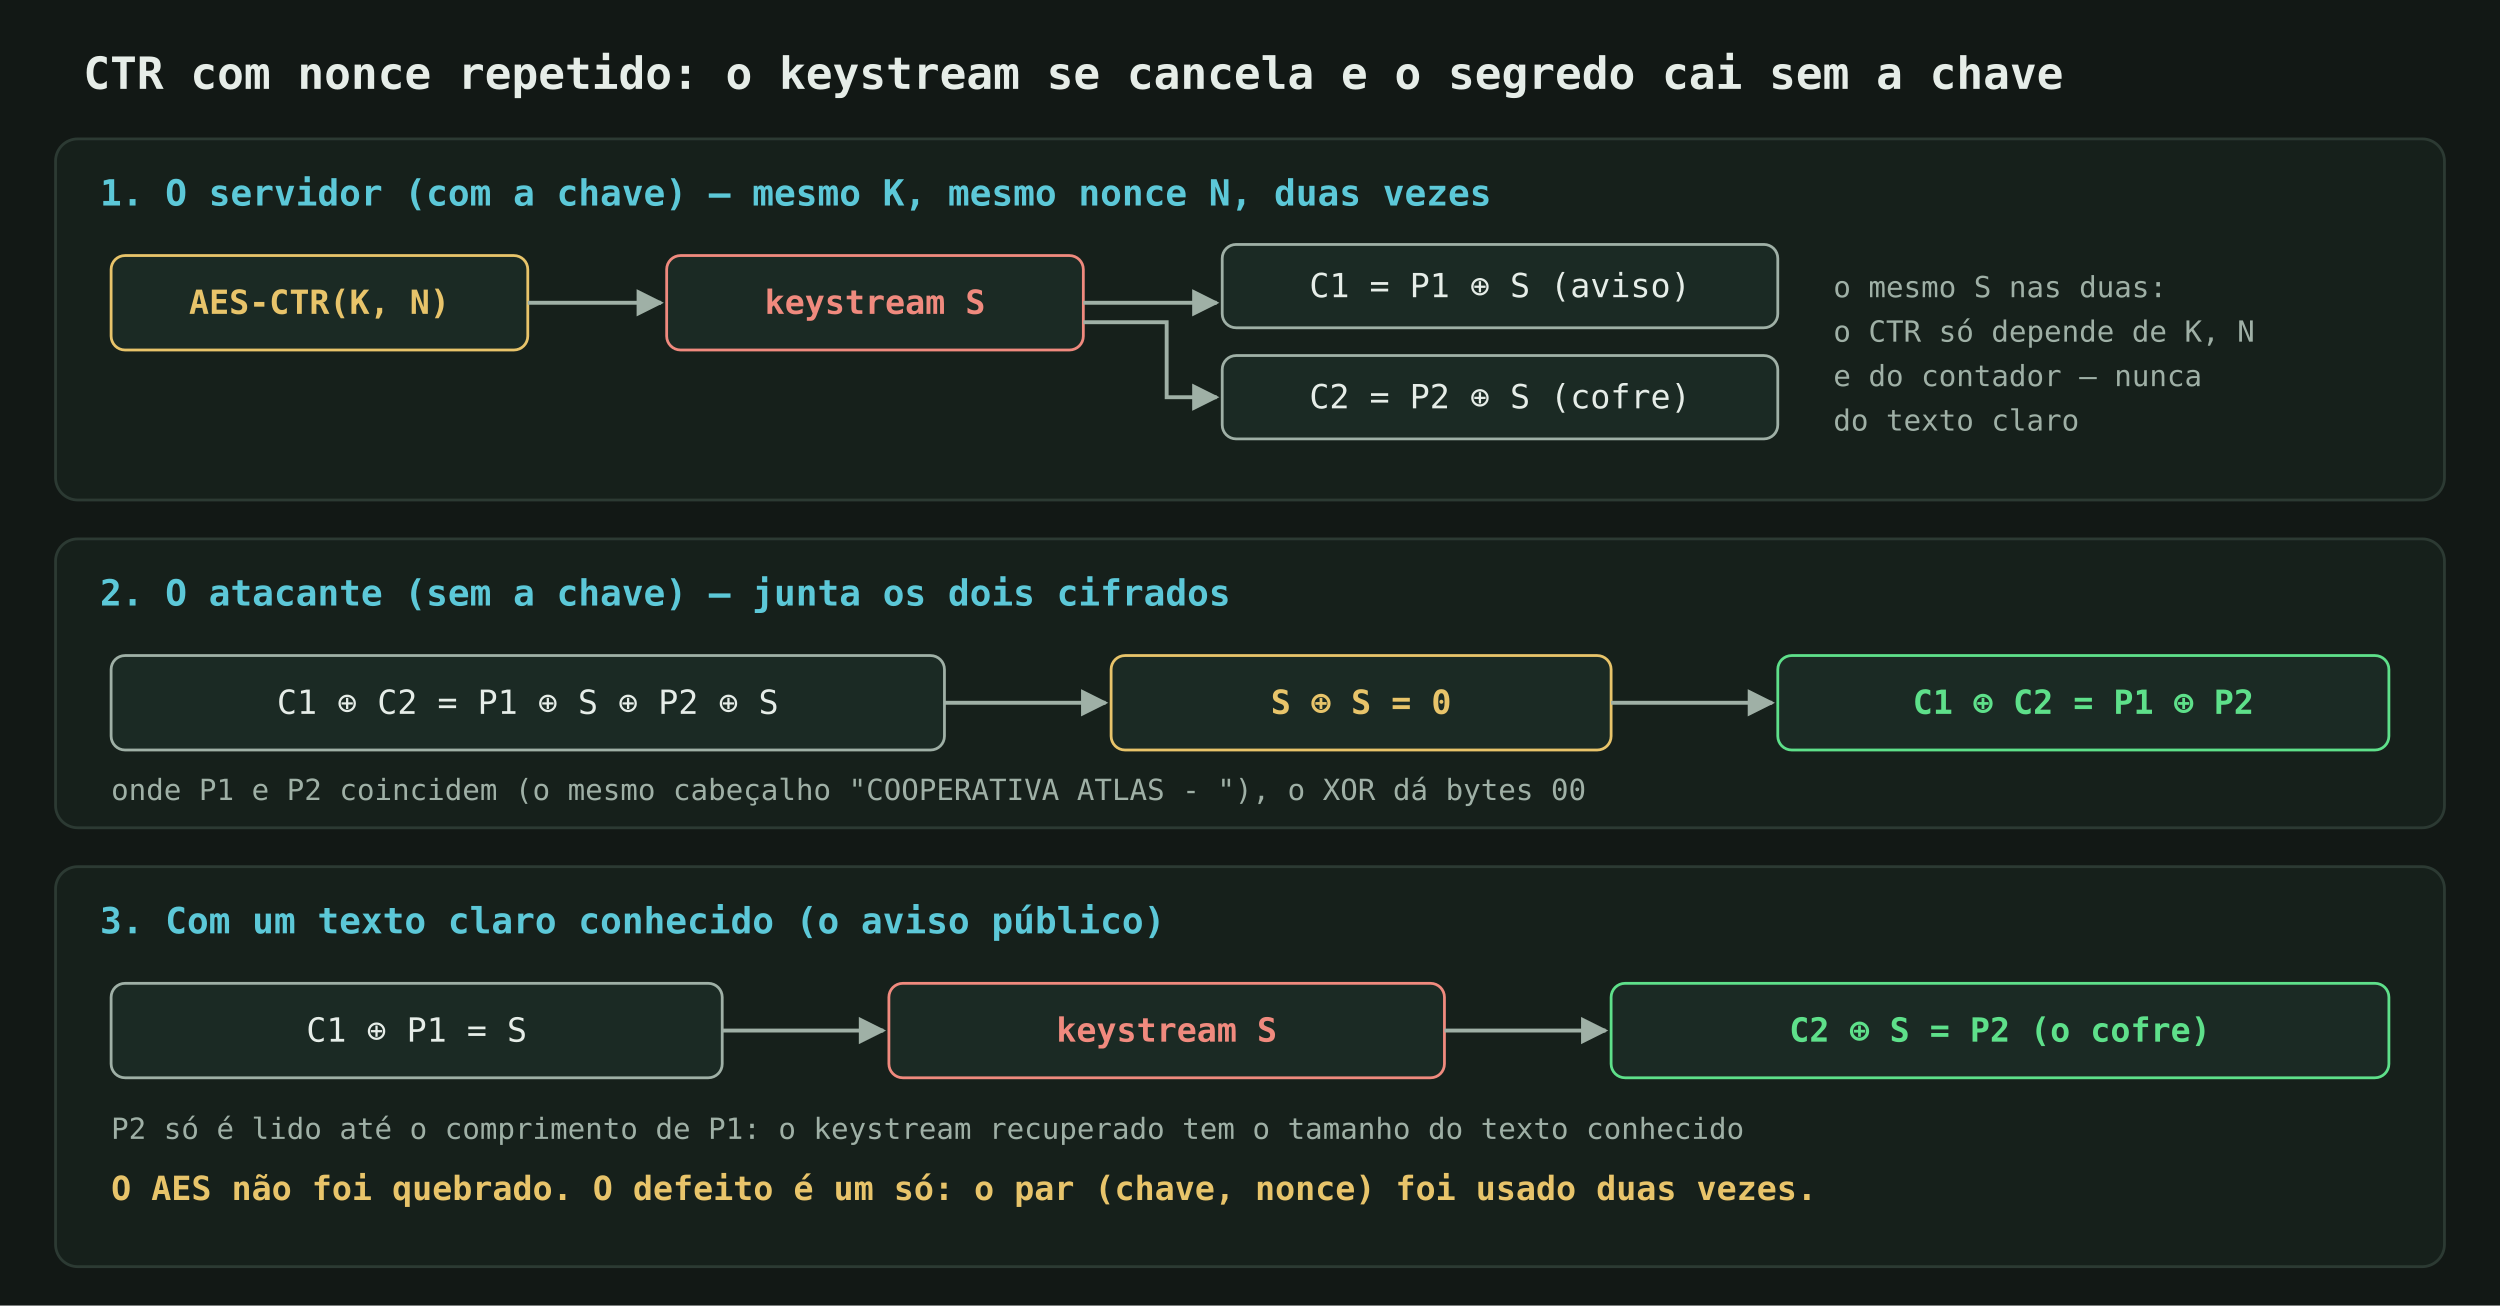
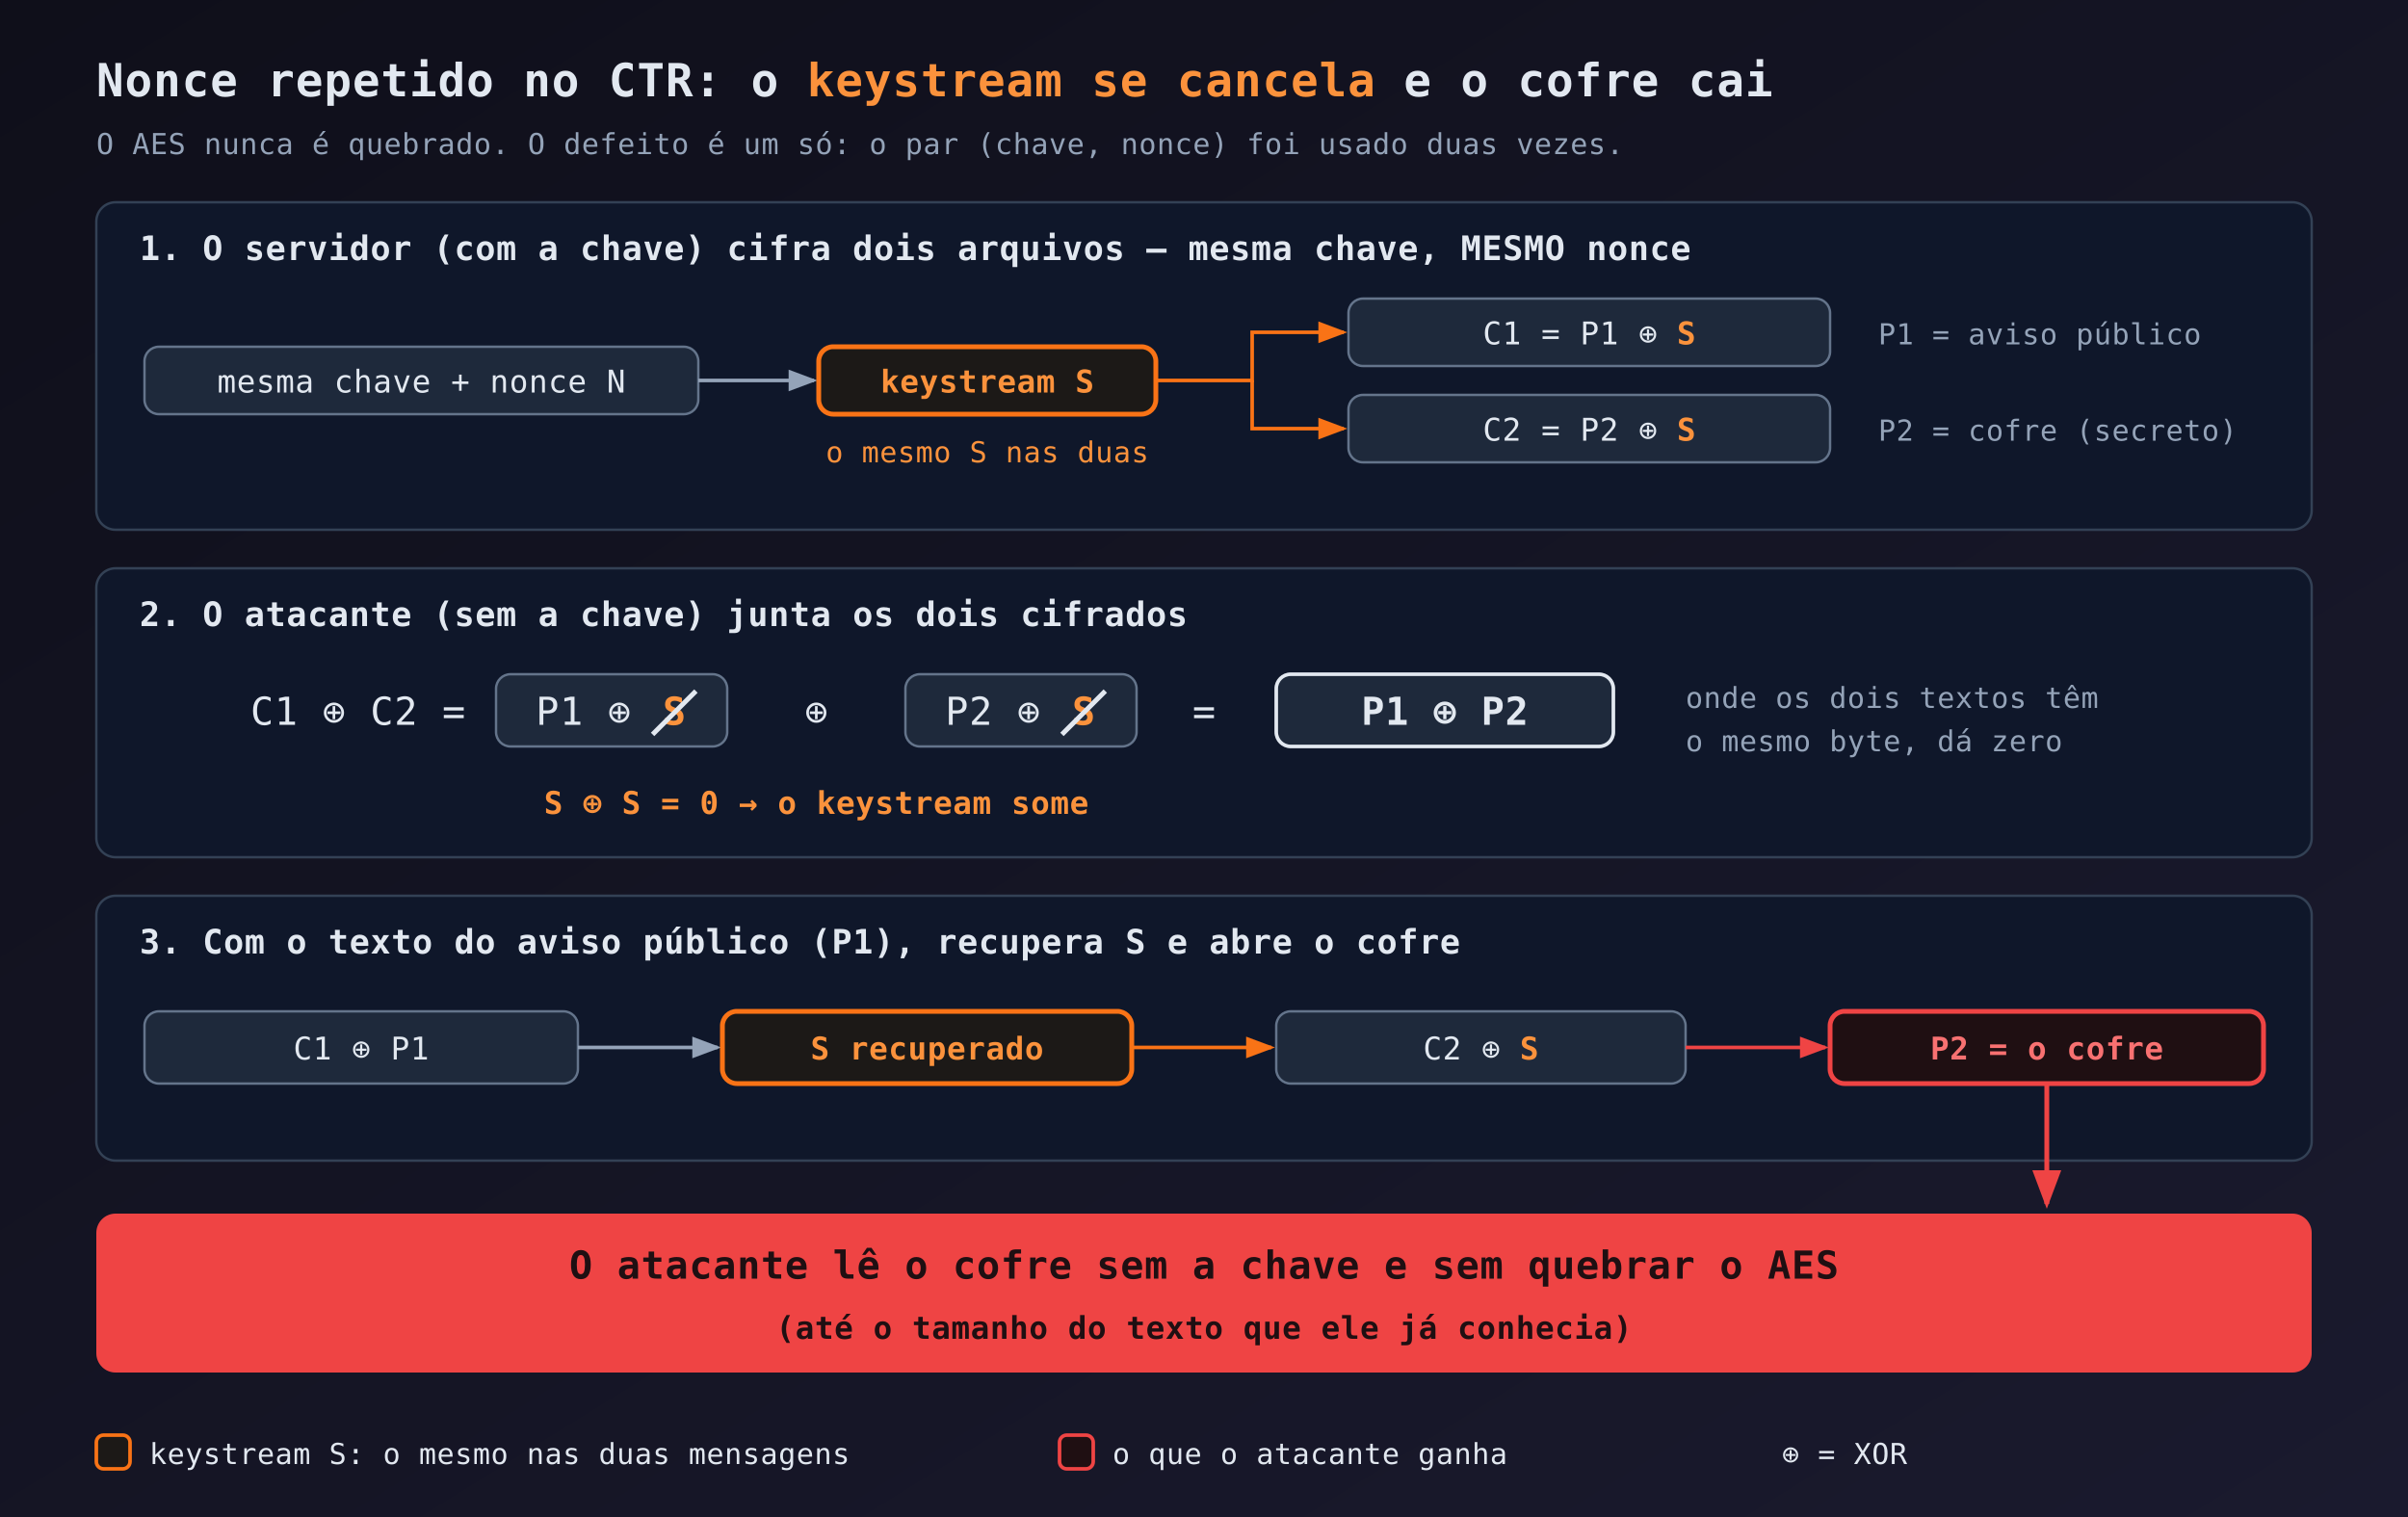
- <svg xmlns="http://www.w3.org/2000/svg" viewBox="0 0 900 470" role="img" aria-labelledby="t d">
+ <svg xmlns="http://www.w3.org/2000/svg" viewBox="0 0 1000 630" width="1000" height="630" role="img" aria-labelledby="t d">
  <style>
-     text { font-family: ui-monospace, "DejaVu Sans Mono", Menlo, Consolas, monospace; fill: #e6ede8; }
-     .t { font-size: 16px; font-weight: 700; }
-     .h { font-size: 13px; font-weight: 700; fill: #5cc8d8; }
-     .c { font-size: 12px; text-anchor: middle; }
-     .s { font-size: 10.5px; fill: #9fb0a6; }
-     .ok { font-size: 12px; font-weight: 700; fill: #5ee08a; }
-     .no { font-size: 12px; font-weight: 700; fill: #f08a7e; }
-     .mid { font-size: 12px; font-weight: 700; fill: #e8c46a; }
-     .okc { font-size: 12px; font-weight: 700; fill: #5ee08a; text-anchor: middle; }
-     .noc { font-size: 12px; font-weight: 700; fill: #f08a7e; text-anchor: middle; }
-     .midc { font-size: 12px; font-weight: 700; fill: #e8c46a; text-anchor: middle; }
-     .ln { stroke: #9fb0a6; stroke-width: 1.4; fill: none; marker-end: url(#a); }
+     text { font-family: 'SF Mono', 'Fira Code', 'Cascadia Code', 'DejaVu Sans Mono', 'Courier New', monospace; fill: #e2e8f0; letter-spacing: 0.02em; }
+     .title { font-size: 19px; font-weight: 700; }
+     .h { font-size: 14px; font-weight: 700; }
+     .b { font-size: 13px; }
+     .c { font-size: 13px; text-anchor: middle; }
+     .f { font-size: 16px; }
+     .s { font-size: 12px; fill: #94a3b8; }
+     .org { fill: #fb923c; }
+     .bold { font-weight: 700; }
+     .red { fill: #f87171; }
+     .ink1f0f12 { fill: #1f0f12; }
  </style>
  <defs>
-     <marker id="a" viewBox="0 0 10 10" refX="9" refY="5" markerWidth="7" markerHeight="7" orient="auto-start-reverse">
-       <path d="M0,0 L10,5 L0,10 z" fill="#9fb0a6" />
+     <linearGradient id="bg-grad" x1="0%" y1="0%" x2="100%" y2="100%">
+       <stop offset="0%" stop-color="#0f0f1a" />
+       <stop offset="100%" stop-color="#1a1a2e" />
+     </linearGradient>
+     <marker id="arrow-gray" markerWidth="8" markerHeight="6" refX="7" refY="3" orient="auto">
+       <polygon points="0 0, 8 3, 0 6" fill="#94a3b8" />
+     </marker>
+     <marker id="arrow-orange" markerWidth="8" markerHeight="6" refX="7" refY="3" orient="auto">
+       <polygon points="0 0, 8 3, 0 6" fill="#f97316" />
+     </marker>
+     <marker id="arrow-red" markerWidth="8" markerHeight="6" refX="7" refY="3" orient="auto">
+       <polygon points="0 0, 8 3, 0 6" fill="#ef4444" />
    </marker>
  </defs>
-   <rect width="900" height="470" fill="#121815" />
-   <text class="t" x="30" y="32">CTR com nonce repetido: o keystream se cancela e o segredo cai sem a chave</text>
-   <rect x="20" y="50" width="860" height="130" rx="8" fill="#16201b" stroke="#2c3a33" />
-   <text class="h" x="36" y="74">1. O servidor (com a chave) — mesmo K, mesmo nonce N, duas vezes</text>
-   <rect x="40" y="92" width="150" height="34" rx="5" fill="#1b2a24" stroke="#e8c46a" />
-   <text class="midc" x="115" y="113">AES-CTR(K, N)</text>
-   <path class="ln" d="M190,109 L238,109" />
-   <rect x="240" y="92" width="150" height="34" rx="5" fill="#1b2a24" stroke="#f08a7e" />
-   <text class="noc" x="315" y="113">keystream S</text>
-   <path class="ln" d="M390,109 L438,109" />
-   <rect x="440" y="88" width="200" height="30" rx="5" fill="#1b2a24" stroke="#9fb0a6" />
-   <text class="c" x="540" y="107">C1 = P1 ⊕ S  (aviso)</text>
-   <rect x="440" y="128" width="200" height="30" rx="5" fill="#1b2a24" stroke="#9fb0a6" />
-   <text class="c" x="540" y="147">C2 = P2 ⊕ S  (cofre)</text>
-   <path class="ln" d="M390,116 L420,116 L420,143 L438,143" />
-   <text class="s" x="660" y="107">o mesmo S nas duas:</text>
-   <text class="s" x="660" y="123">o CTR só depende de K, N</text>
-   <text class="s" x="660" y="139">e do contador — nunca</text>
-   <text class="s" x="660" y="155">do texto claro</text>
-   <rect x="20" y="194" width="860" height="104" rx="8" fill="#16201b" stroke="#2c3a33" />
-   <text class="h" x="36" y="218">2. O atacante (sem a chave) — junta os dois cifrados</text>
-   <rect x="40" y="236" width="300" height="34" rx="5" fill="#1b2a24" stroke="#9fb0a6" />
-   <text class="c" x="190" y="257">C1 ⊕ C2 = P1 ⊕ S ⊕ P2 ⊕ S</text>
-   <path class="ln" d="M340,253 L398,253" />
-   <rect x="400" y="236" width="180" height="34" rx="5" fill="#1b2a24" stroke="#e8c46a" />
-   <text class="midc" x="490" y="257">S ⊕ S = 0</text>
-   <path class="ln" d="M580,253 L638,253" />
-   <rect x="640" y="236" width="220" height="34" rx="5" fill="#1b2a24" stroke="#5ee08a" />
-   <text class="okc" x="750" y="257">C1 ⊕ C2 = P1 ⊕ P2</text>
-   <text class="s" x="40" y="288">onde P1 e P2 coincidem (o mesmo cabeçalho "COOPERATIVA ATLAS - "), o XOR dá bytes 00</text>
-   <rect x="20" y="312" width="860" height="144" rx="8" fill="#16201b" stroke="#2c3a33" />
-   <text class="h" x="36" y="336">3. Com um texto claro conhecido (o aviso público)</text>
-   <rect x="40" y="354" width="220" height="34" rx="5" fill="#1b2a24" stroke="#9fb0a6" />
-   <text class="c" x="150" y="375">C1 ⊕ P1 = S</text>
-   <path class="ln" d="M260,371 L318,371" />
-   <rect x="320" y="354" width="200" height="34" rx="5" fill="#1b2a24" stroke="#f08a7e" />
-   <text class="noc" x="420" y="375">keystream S</text>
-   <path class="ln" d="M520,371 L578,371" />
-   <rect x="580" y="354" width="280" height="34" rx="5" fill="#1b2a24" stroke="#5ee08a" />
-   <text class="okc" x="720" y="375">C2 ⊕ S = P2  (o cofre)</text>
-   <text class="s" x="40" y="410">P2 só é lido até o comprimento de P1: o keystream recuperado tem o tamanho do texto conhecido</text>
-   <text class="mid" x="40" y="432">O AES não foi quebrado. O defeito é um só: o par (chave, nonce) foi usado duas vezes.</text>
+   <rect width="1000" height="630" fill="url(#bg-grad)" />
+   <text class="title" x="40" y="40">Nonce repetido no CTR: o <tspan class="org">keystream se cancela</tspan> e o cofre cai</text>
+   <text class="s" x="40" y="64">O AES nunca é quebrado. O defeito é um só: o par (chave, nonce) foi usado duas vezes.</text>
+   <rect data-graph-role="container" x="40" y="84" width="920" height="136" rx="8" fill="#0f172a" stroke="#334155" />
+   <text class="h" x="58" y="108">1. O servidor (com a chave) cifra dois arquivos — mesma chave, MESMO nonce</text>
+   <rect x="60" y="144" width="230" height="28" rx="6" fill="#1e293b" stroke="#64748b" />
+   <text class="c" x="175" y="163">mesma chave + nonce N</text>
+   <path d="M290,158 H338" stroke="#94a3b8" stroke-width="1.5" fill="none" marker-end="url(#arrow-gray)" />
+   <rect x="340" y="144" width="140" height="28" rx="6" fill="#1c1917" stroke="#f97316" stroke-width="2" />
+   <text class="c org" x="410" y="163" font-weight="700">keystream S</text>
+   <text class="s org" x="410" y="192" text-anchor="middle">o mesmo S nas duas</text>
+   <path d="M480,158 H520 V138 H558" stroke="#f97316" stroke-width="1.5" fill="none" marker-end="url(#arrow-orange)" />
+   <path d="M520,158 V178 H558" stroke="#f97316" stroke-width="1.5" fill="none" marker-end="url(#arrow-orange)" />
+   <rect x="560" y="124" width="200" height="28" rx="6" fill="#1e293b" stroke="#64748b" />
+   <text class="c" x="660" y="143">C1 = P1 ⊕ <tspan class="org bold">S</tspan>
+   </text>
+   <rect x="560" y="164" width="200" height="28" rx="6" fill="#1e293b" stroke="#64748b" />
+   <text class="c" x="660" y="183">C2 = P2 ⊕ <tspan class="org bold">S</tspan>
+   </text>
+   <text class="s" x="780" y="143">P1 = aviso público</text>
+   <text class="s" x="780" y="183">P2 = cofre (secreto)</text>
+   <rect data-graph-role="container" x="40" y="236" width="920" height="120" rx="8" fill="#0f172a" stroke="#334155" />
+   <text class="h" x="58" y="260">2. O atacante (sem a chave) junta os dois cifrados</text>
+   <text class="f" x="104" y="301">C1 ⊕ C2 =</text>
+   <rect x="206" y="280" width="96" height="30" rx="6" fill="#1e293b" stroke="#64748b" />
+   <text class="f" x="262" y="301" text-anchor="end">P1 ⊕</text>
+   <text class="f org" x="280" y="301" text-anchor="middle" font-weight="700">S</text>
+   <path d="M271,305 L289,287" stroke="#e2e8f0" stroke-width="2" />
+   <text class="f" x="339" y="301" text-anchor="middle">⊕</text>
+   <rect x="376" y="280" width="96" height="30" rx="6" fill="#1e293b" stroke="#64748b" />
+   <text class="f" x="432" y="301" text-anchor="end">P2 ⊕</text>
+   <text class="f org" x="450" y="301" text-anchor="middle" font-weight="700">S</text>
+   <path d="M441,305 L459,287" stroke="#e2e8f0" stroke-width="2" />
+   <text class="f" x="500" y="301" text-anchor="middle">=</text>
+   <rect x="530" y="280" width="140" height="30" rx="6" fill="#1e293b" stroke="#e2e8f0" stroke-width="1.5" />
+   <text class="f" x="600" y="301" text-anchor="middle" font-weight="700">P1 ⊕ P2</text>
+   <text class="b org" x="339" y="338" text-anchor="middle" font-weight="700">S ⊕ S = 0 → o keystream some</text>
+   <text class="s" x="700" y="294">onde os dois textos têm</text>
+   <text class="s" x="700" y="312">o mesmo byte, dá zero</text>
+   <rect data-graph-role="container" x="40" y="372" width="920" height="110" rx="8" fill="#0f172a" stroke="#334155" />
+   <text class="h" x="58" y="396">3. Com o texto do aviso público (P1), recupera S e abre o cofre</text>
+   <rect x="60" y="420" width="180" height="30" rx="6" fill="#1e293b" stroke="#64748b" />
+   <text class="c" x="150" y="440">C1 ⊕ P1</text>
+   <path d="M240,435 H298" stroke="#94a3b8" stroke-width="1.5" fill="none" marker-end="url(#arrow-gray)" />
+   <rect x="300" y="420" width="170" height="30" rx="6" fill="#1c1917" stroke="#f97316" stroke-width="2" />
+   <text class="c org" x="385" y="440" font-weight="700">S recuperado</text>
+   <path d="M470,435 H528" stroke="#f97316" stroke-width="1.5" fill="none" marker-end="url(#arrow-orange)" />
+   <rect x="530" y="420" width="170" height="30" rx="6" fill="#1e293b" stroke="#64748b" />
+   <text class="c" x="615" y="440">C2 ⊕ <tspan class="org bold">S</tspan>
+   </text>
+   <path d="M700,435 H758" stroke="#ef4444" stroke-width="1.5" fill="none" marker-end="url(#arrow-red)" />
+   <rect x="760" y="420" width="180" height="30" rx="6" fill="#1f0f12" stroke="#ef4444" stroke-width="2" />
+   <text class="c red" x="850" y="440" font-weight="700">P2 = o cofre</text>
+   <path d="M850,450 V500" stroke="#ef4444" stroke-width="2" fill="none" marker-end="url(#arrow-red)" />
+   <rect x="40" y="504" width="920" height="66" rx="8" fill="#ef4444" />
+   <text class="ink1f0f12" x="500" y="531" text-anchor="middle" font-size="16" font-weight="700">O atacante lê o cofre sem a chave e sem quebrar o AES</text>
+   <text class="ink1f0f12" x="500" y="556" text-anchor="middle" font-size="13" font-weight="700">(até o tamanho do texto que ele já conhecia)</text>
+   <g class="s">
+     <rect x="40" y="596" width="14" height="14" rx="3" fill="#1c1917" stroke="#f97316" stroke-width="1.5" />
+     <text x="62" y="608">keystream S: o mesmo nas duas mensagens</text>
+     <rect x="440" y="596" width="14" height="14" rx="3" fill="#1f0f12" stroke="#ef4444" stroke-width="1.5" />
+     <text x="462" y="608">o que o atacante ganha</text>
+     <text x="740" y="608">⊕ = XOR</text>
+   </g>
</svg>
